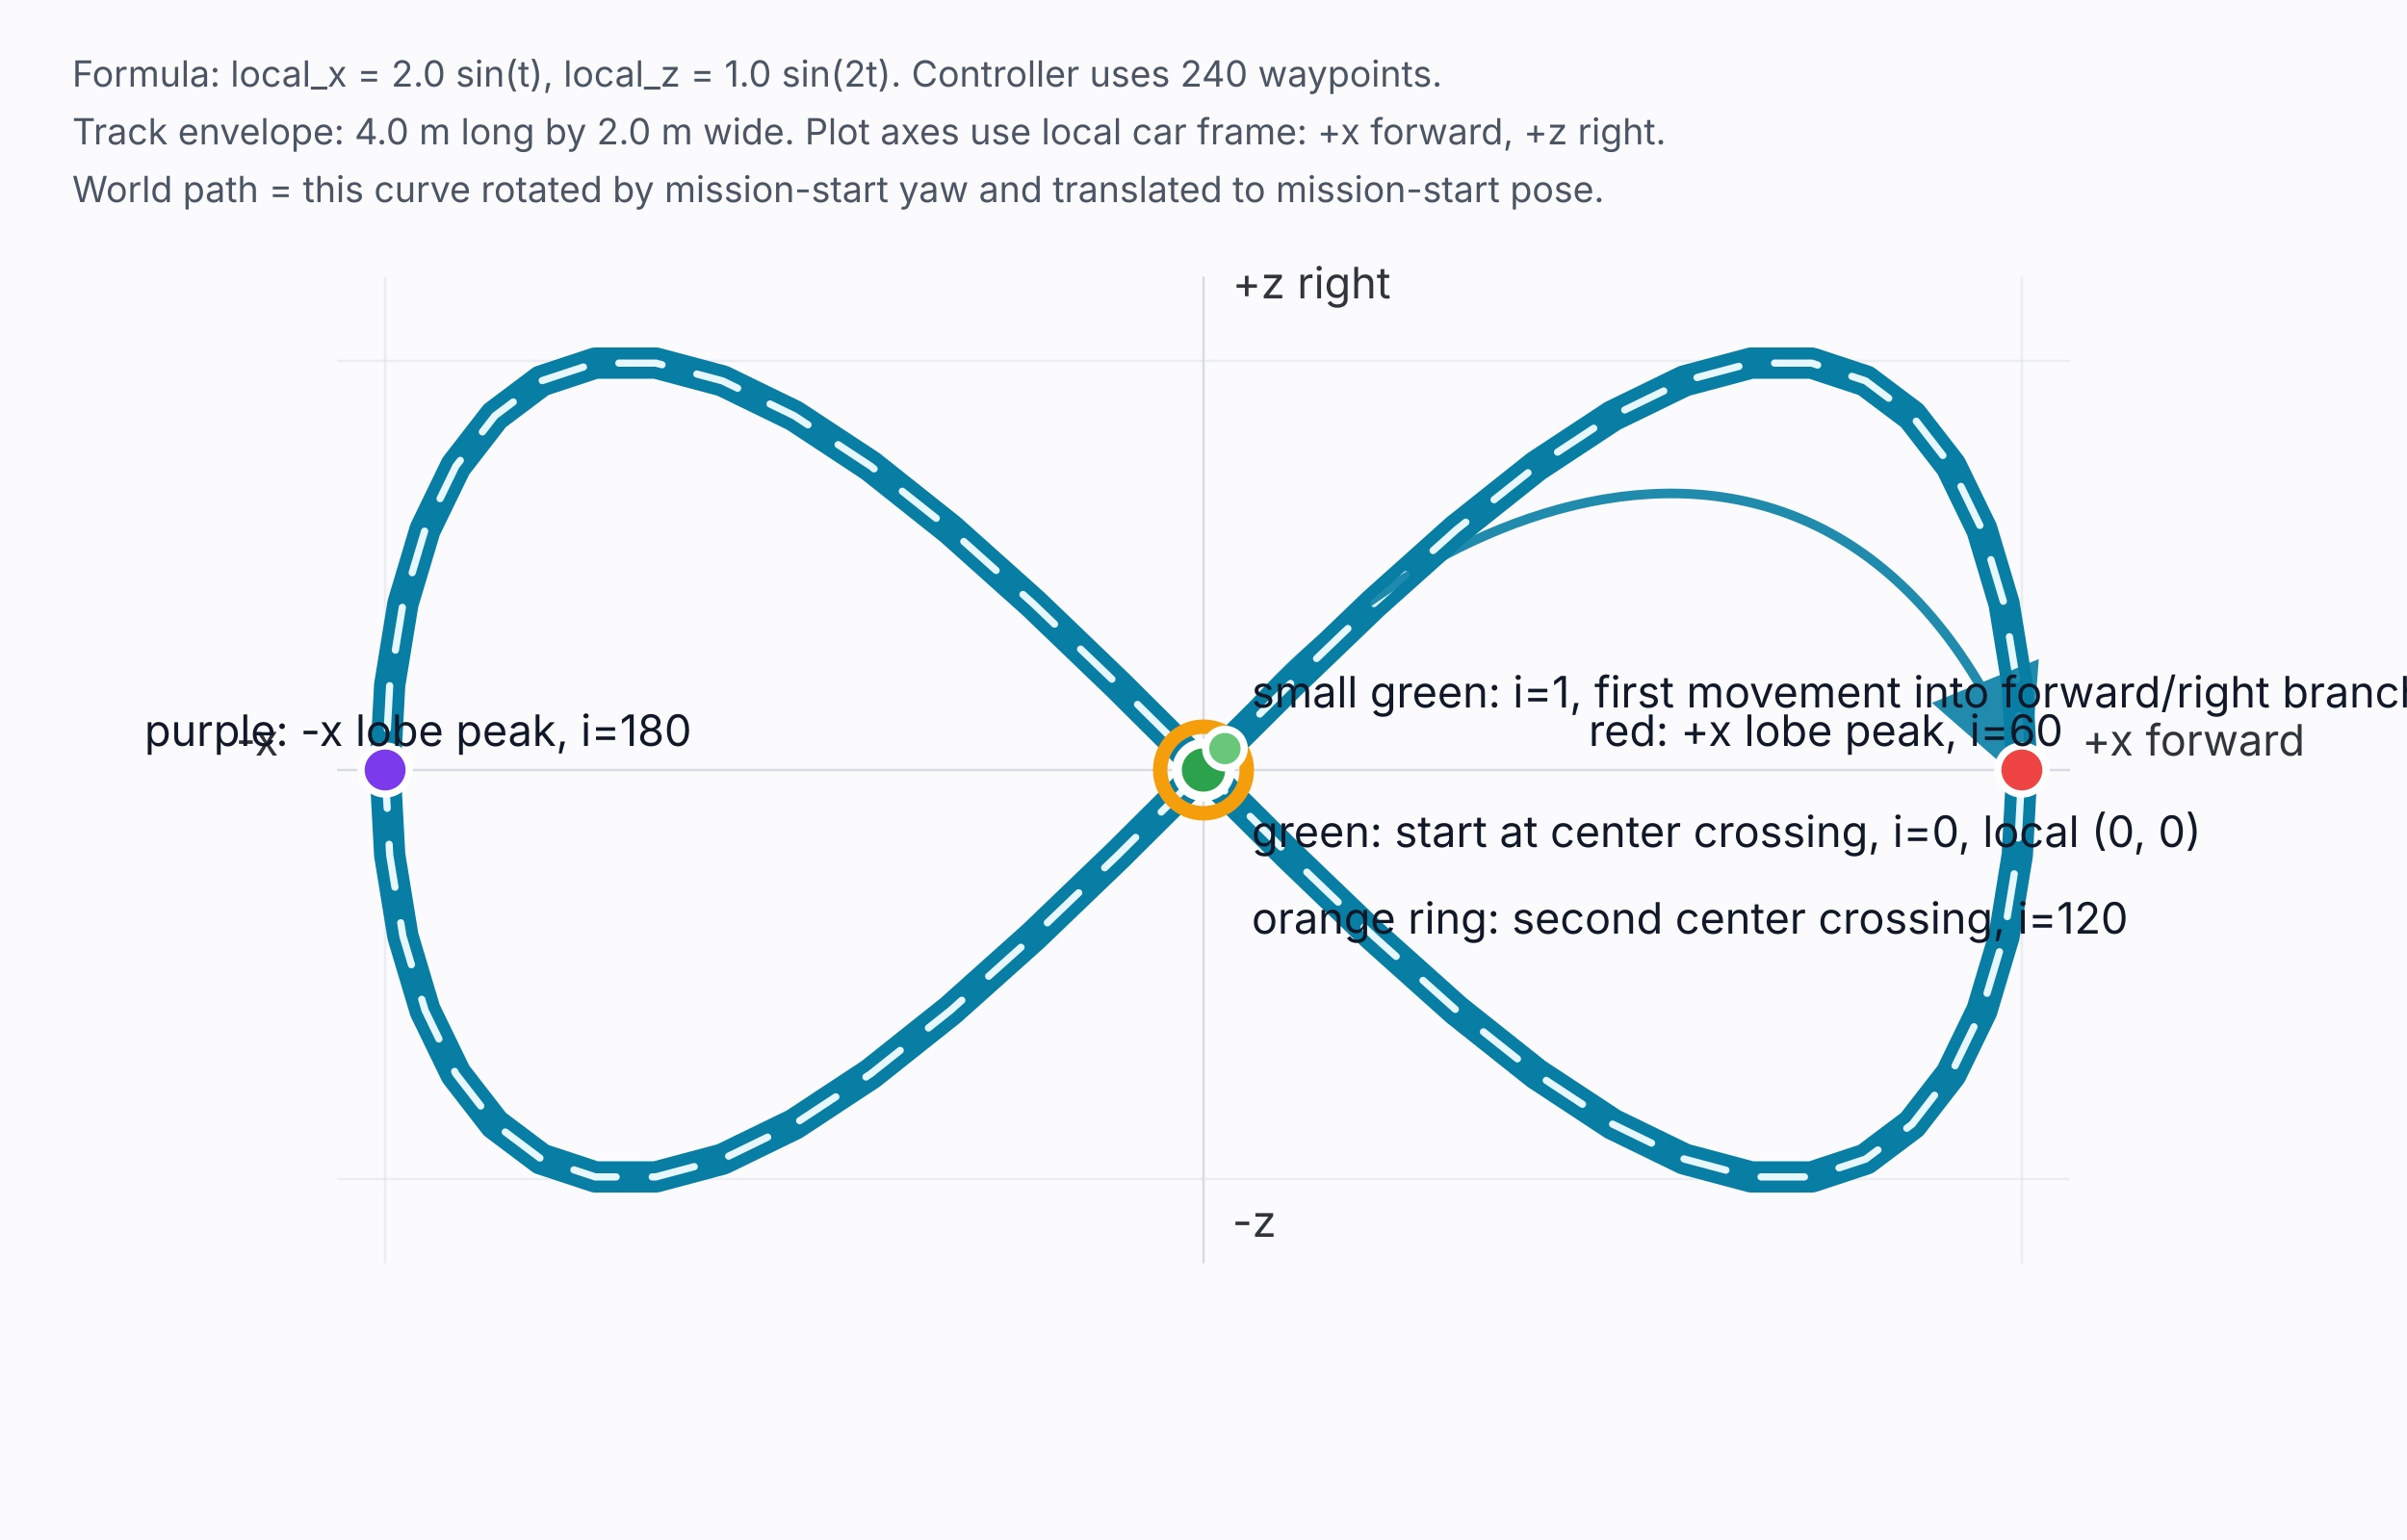
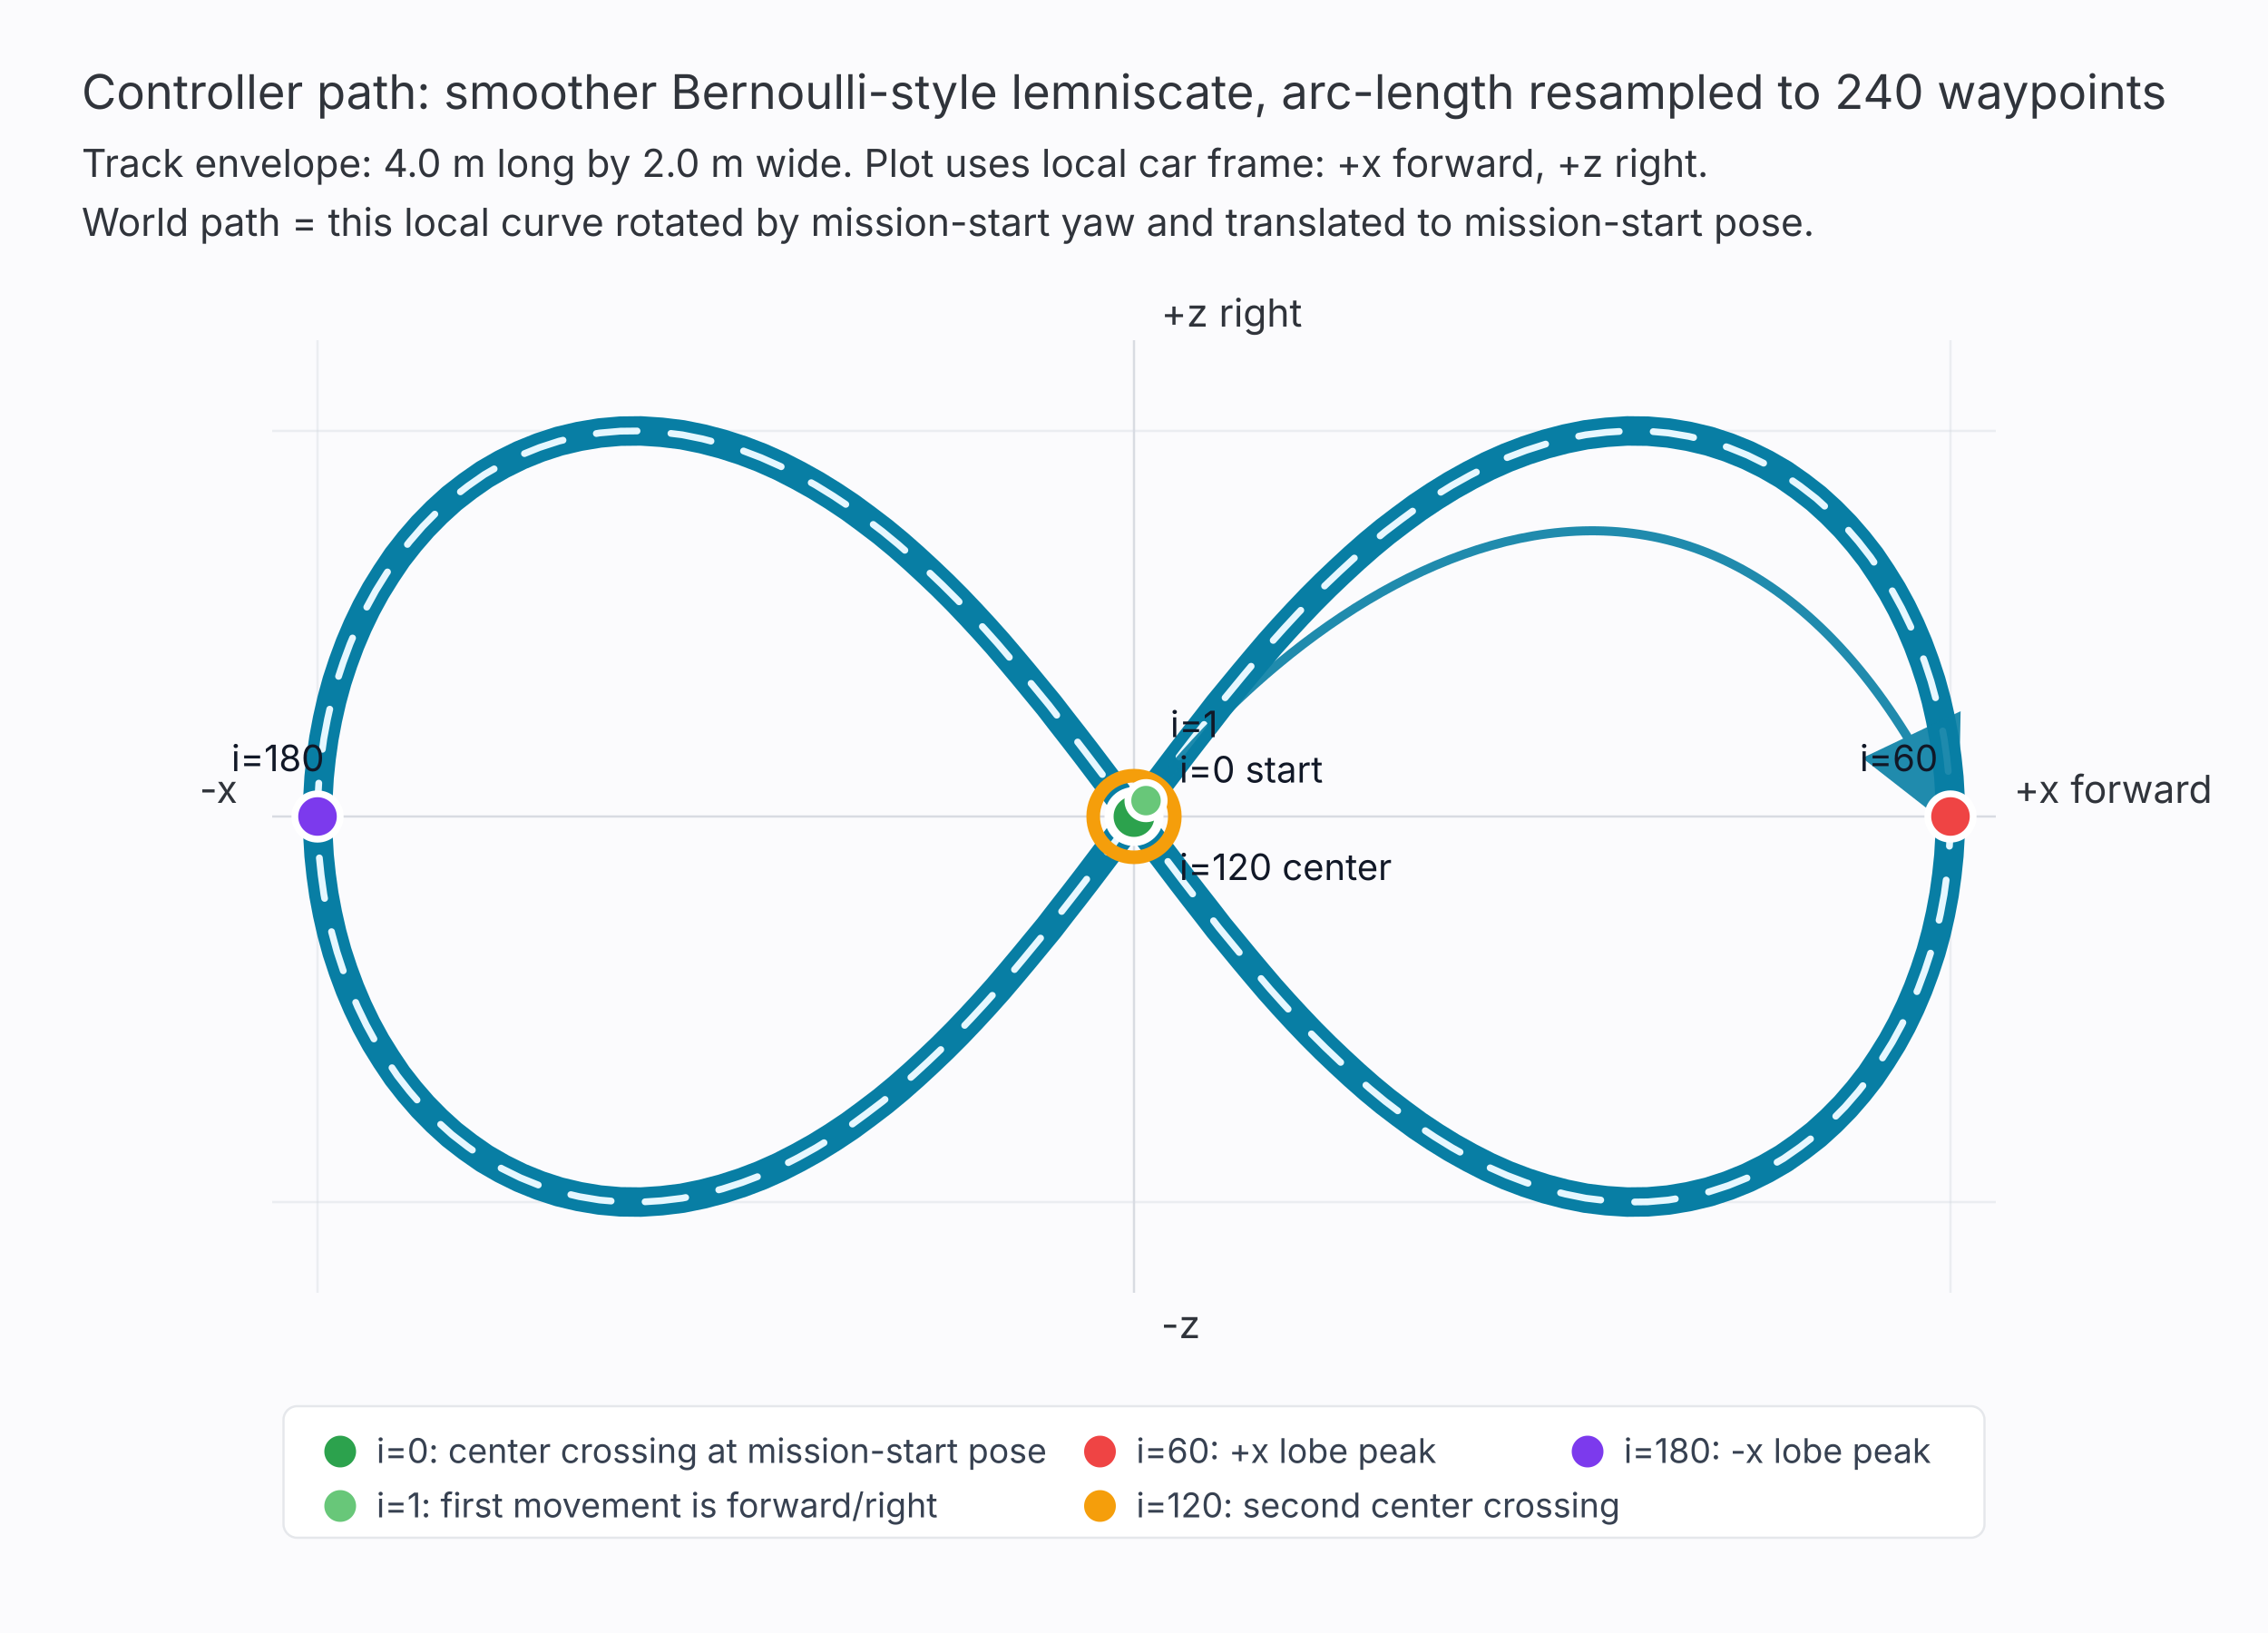
- <svg xmlns="http://www.w3.org/2000/svg" viewBox="0 0 1000 640" role="img" aria-labelledby="title desc">
-   <rect width="1000" height="640" fill="#fbfbfd" />
+ <svg xmlns="http://www.w3.org/2000/svg" viewBox="0 0 1000 720" role="img" aria-labelledby="title desc">
+   <rect width="1000" height="720" fill="#fbfbfd" />
+   <g font-family="-apple-system, BlinkMacSystemFont, 'Segoe UI', sans-serif" fill="#30343b">
+     <text x="36" y="48" font-size="21">Controller path: smoother Bernoulli-style lemniscate, arc-length resampled to 240 waypoints</text>
+     <text x="36" y="78" font-size="17">Track envelope: 4.0 m long by 2.0 m wide. Plot uses local car frame: +x forward, +z right.</text>
+     <text x="36" y="104" font-size="17">World path = this local curve rotated by mission-start yaw and translated to mission-start pose.</text>
+   </g>
  <g stroke="#d8dbe2" stroke-width="1">
-     <line x1="140" y1="320" x2="860" y2="320" />
-     <line x1="500" y1="115" x2="500" y2="525" />
-     <line x1="160" y1="115" x2="160" y2="525" opacity="0.45" />
-     <line x1="840" y1="115" x2="840" y2="525" opacity="0.45" />
-     <line x1="140" y1="150" x2="860" y2="150" opacity="0.45" />
-     <line x1="140" y1="490" x2="860" y2="490" opacity="0.45" />
+     <line x1="120" y1="360" x2="880" y2="360" />
+     <line x1="500" y1="150" x2="500" y2="570" />
+     <line x1="140" y1="150" x2="140" y2="570" opacity="0.45" />
+     <line x1="860" y1="150" x2="860" y2="570" opacity="0.45" />
+     <line x1="120" y1="190" x2="880" y2="190" opacity="0.45" />
+     <line x1="120" y1="530" x2="880" y2="530" opacity="0.45" />
  </g>
-   <g font-family="-apple-system, BlinkMacSystemFont, 'Segoe UI', sans-serif" font-size="18" fill="#30343b">
-     <text x="865" y="314">+x forward</text>
-     <text x="512" y="124">+z right</text>
-     <text x="98" y="314">-x</text>
-     <text x="512" y="514">-z</text>
+   <g font-family="-apple-system, BlinkMacSystemFont, 'Segoe UI', sans-serif" font-size="17" fill="#30343b">
+     <text x="888" y="354">+x forward</text>
+     <text x="512" y="144">+z right</text>
+     <text x="88" y="354">-x</text>
+     <text x="512" y="590">-z</text>
  </g>
-   <polyline points="500.0,320.0 535.5,284.7 570.7,250.9 605.1,220.1 638.3,193.7 670.0,172.8 699.8,158.3 727.5,150.9 752.7,150.9 775.1,158.3 794.4,172.8 810.6,193.7 823.4,220.1 832.6,250.9 838.1,284.7 840.0,320.0 838.1,355.3 832.6,389.1 823.4,419.9 810.6,446.3 794.4,467.2 775.1,481.7 752.7,489.1 727.5,489.1 699.8,481.7 670.0,467.2 638.3,446.3 605.1,419.9 570.7,389.1 535.5,355.3 500.0,320.0 464.5,284.7 429.3,250.9 394.9,220.1 361.7,193.7 330.0,172.8 300.2,158.3 272.5,150.9 247.3,150.9 224.9,158.3 205.6,172.8 189.4,193.7 176.6,220.1 167.4,250.9 161.9,284.7 160.0,320.0 161.9,355.3 167.4,389.1 176.6,419.9 189.4,446.3 205.6,467.2 224.9,481.7 247.3,489.1 272.5,489.1 300.2,481.7 330.0,467.2 361.7,446.3 394.9,419.9 429.3,389.1 464.5,355.3 500.0,320.0" fill="none" stroke="#087ea4" stroke-width="13" stroke-linecap="round" stroke-linejoin="round" />
-   <polyline points="500.0,320.0 535.5,284.7 570.7,250.9 605.1,220.1 638.3,193.7 670.0,172.8 699.8,158.3 727.5,150.9 752.7,150.9 775.1,158.3 794.4,172.8 810.6,193.7 823.4,220.1 832.6,250.9 838.1,284.7 840.0,320.0 838.1,355.3 832.6,389.1 823.4,419.9 810.6,446.3 794.4,467.2 775.1,481.7 752.7,489.1 727.5,489.1 699.8,481.7 670.0,467.2 638.3,446.3 605.1,419.9 570.7,389.1 535.5,355.3 500.0,320.0 464.5,284.7 429.3,250.9 394.9,220.1 361.7,193.7 330.0,172.8 300.2,158.3 272.5,150.9 247.3,150.9 224.9,158.3 205.6,172.8 189.4,193.7 176.6,220.1 167.4,250.9 161.9,284.7 160.0,320.0 161.9,355.3 167.4,389.1 176.6,419.9 189.4,446.3 205.6,467.2 224.9,481.7 247.3,489.1 272.5,489.1 300.2,481.7 330.0,467.2 361.7,446.3 394.9,419.9 429.3,389.1 464.5,355.3 500.0,320.0" fill="none" stroke="#e6f7ff" stroke-width="3" stroke-linecap="round" stroke-linejoin="round" stroke-dasharray="18 15" />
+   <polyline points="500.0,360.0 505.3,353.0 510.6,345.9 515.9,338.9 521.2,331.9 526.6,324.9 532.0,318.0 537.4,311.0 543.0,304.2 548.6,297.4 554.3,290.6 560.0,283.9 565.9,277.3 571.9,270.8 578.0,264.4 584.3,258.1 590.7,252.0 597.2,246.0 603.9,240.1 610.8,234.4 617.9,229.0 625.1,223.7 632.6,218.7 640.2,214.0 648.1,209.6 656.1,205.5 664.4,201.8 672.8,198.6 681.5,195.8 690.3,193.5 699.2,191.7 708.3,190.6 717.4,190.0 726.5,190.1 735.6,190.9 744.6,192.4 753.5,194.5 762.1,197.3 770.5,200.7 778.6,204.7 786.4,209.2 793.7,214.3 800.8,219.8 807.4,225.8 813.6,232.1 819.4,238.8 824.8,245.7 829.7,253.0 834.3,260.4 838.5,268.1 842.3,276.0 845.7,284.0 848.7,292.1 851.4,300.3 853.7,308.7 855.6,317.1 857.2,325.6 858.4,334.2 859.3,342.8 859.8,351.4 860.0,360.0 859.8,368.6 859.3,377.2 858.4,385.8 857.2,394.4 855.6,402.9 853.7,411.3 851.4,419.7 848.7,427.9 845.7,436.0 842.3,444.0 838.5,451.9 834.3,459.6 829.7,467.0 824.8,474.3 819.4,481.2 813.6,487.9 807.4,494.2 800.8,500.2 793.7,505.7 786.4,510.8 778.6,515.3 770.5,519.3 762.1,522.7 753.5,525.5 744.6,527.6 735.6,529.1 726.5,529.9 717.4,530.0 708.3,529.4 699.2,528.3 690.3,526.5 681.5,524.2 672.8,521.4 664.4,518.2 656.1,514.5 648.1,510.4 640.2,506.0 632.6,501.3 625.1,496.3 617.9,491.0 610.8,485.6 603.9,479.9 597.2,474.0 590.7,468.0 584.3,461.9 578.0,455.6 571.9,449.2 565.9,442.7 560.0,436.1 554.3,429.4 548.6,422.6 543.0,415.8 537.4,409.0 532.0,402.0 526.6,395.1 521.2,388.1 515.9,381.1 510.6,374.1 505.3,367.0 500.0,360.0 494.7,353.0 489.4,345.9 484.1,338.9 478.8,331.9 473.4,324.9 468.0,318.0 462.6,311.0 457.0,304.2 451.4,297.4 445.7,290.6 440.0,283.9 434.1,277.3 428.1,270.8 422.0,264.4 415.7,258.1 409.3,252.0 402.8,246.0 396.1,240.1 389.2,234.4 382.1,229.0 374.9,223.7 367.4,218.7 359.8,214.0 351.9,209.6 343.9,205.5 335.6,201.8 327.2,198.6 318.5,195.8 309.7,193.5 300.8,191.7 291.7,190.6 282.6,190.0 273.5,190.1 264.4,190.9 255.4,192.4 246.5,194.5 237.9,197.3 229.5,200.7 221.4,204.7 213.6,209.2 206.3,214.3 199.2,219.8 192.6,225.8 186.4,232.1 180.6,238.8 175.2,245.7 170.3,253.0 165.7,260.4 161.5,268.1 157.7,276.0 154.3,284.0 151.3,292.1 148.6,300.3 146.3,308.7 144.4,317.1 142.8,325.6 141.6,334.2 140.7,342.8 140.2,351.4 140.0,360.0 140.2,368.6 140.7,377.2 141.6,385.8 142.8,394.4 144.4,402.9 146.3,411.3 148.6,419.7 151.3,427.9 154.3,436.0 157.7,444.0 161.5,451.9 165.7,459.6 170.3,467.0 175.2,474.3 180.6,481.2 186.4,487.9 192.6,494.2 199.2,500.2 206.3,505.7 213.6,510.8 221.4,515.3 229.5,519.3 237.9,522.7 246.5,525.5 255.4,527.6 264.4,529.1 273.5,529.9 282.6,530.0 291.7,529.4 300.8,528.3 309.7,526.5 318.5,524.2 327.2,521.4 335.6,518.2 343.9,514.5 351.9,510.4 359.8,506.0 367.4,501.3 374.9,496.3 382.1,491.0 389.2,485.6 396.1,479.9 402.8,474.0 409.3,468.0 415.7,461.9 422.0,455.6 428.1,449.2 434.1,442.7 440.0,436.1 445.7,429.4 451.4,422.6 457.0,415.8 462.6,409.0 468.0,402.0 473.4,395.1 478.8,388.1 484.1,381.1 489.4,374.1 494.7,367.0" fill="none" stroke="#087ea4" stroke-width="13" stroke-linecap="round" stroke-linejoin="round" />
+   <polyline points="500.0,360.0 505.3,353.0 510.6,345.9 515.9,338.9 521.2,331.9 526.6,324.9 532.0,318.0 537.4,311.0 543.0,304.2 548.6,297.4 554.3,290.6 560.0,283.9 565.9,277.3 571.9,270.8 578.0,264.4 584.3,258.1 590.7,252.0 597.2,246.0 603.9,240.1 610.8,234.4 617.9,229.0 625.1,223.7 632.6,218.7 640.2,214.0 648.1,209.6 656.1,205.5 664.4,201.8 672.8,198.6 681.5,195.8 690.3,193.5 699.2,191.7 708.3,190.6 717.4,190.0 726.5,190.1 735.6,190.9 744.6,192.4 753.5,194.5 762.1,197.3 770.5,200.7 778.6,204.7 786.4,209.2 793.7,214.3 800.8,219.8 807.4,225.8 813.6,232.1 819.4,238.8 824.8,245.7 829.7,253.0 834.3,260.4 838.5,268.1 842.3,276.0 845.7,284.0 848.7,292.1 851.4,300.3 853.7,308.7 855.6,317.1 857.2,325.6 858.4,334.2 859.3,342.8 859.8,351.4 860.0,360.0 859.8,368.6 859.3,377.2 858.4,385.8 857.2,394.4 855.6,402.9 853.7,411.3 851.4,419.7 848.7,427.9 845.7,436.0 842.3,444.0 838.5,451.9 834.3,459.6 829.7,467.0 824.8,474.3 819.4,481.2 813.6,487.9 807.4,494.2 800.8,500.2 793.7,505.7 786.4,510.8 778.6,515.3 770.5,519.3 762.1,522.7 753.5,525.5 744.6,527.6 735.6,529.1 726.5,529.9 717.4,530.0 708.3,529.4 699.2,528.3 690.3,526.5 681.5,524.2 672.8,521.4 664.4,518.2 656.1,514.5 648.1,510.4 640.2,506.0 632.6,501.3 625.1,496.3 617.9,491.0 610.8,485.6 603.9,479.9 597.2,474.0 590.7,468.0 584.3,461.9 578.0,455.6 571.9,449.2 565.9,442.7 560.0,436.1 554.3,429.4 548.6,422.6 543.0,415.8 537.4,409.0 532.0,402.0 526.6,395.1 521.2,388.1 515.9,381.1 510.6,374.1 505.3,367.0 500.0,360.0 494.7,353.0 489.4,345.9 484.1,338.9 478.8,331.9 473.4,324.9 468.0,318.0 462.6,311.0 457.0,304.2 451.4,297.4 445.7,290.6 440.0,283.9 434.1,277.3 428.1,270.8 422.0,264.4 415.7,258.1 409.3,252.0 402.8,246.0 396.1,240.1 389.2,234.4 382.1,229.0 374.9,223.7 367.4,218.7 359.8,214.0 351.9,209.6 343.9,205.5 335.6,201.8 327.2,198.6 318.5,195.8 309.7,193.5 300.8,191.7 291.7,190.6 282.6,190.0 273.5,190.1 264.4,190.9 255.4,192.4 246.5,194.5 237.9,197.3 229.5,200.7 221.4,204.7 213.6,209.2 206.3,214.3 199.2,219.8 192.6,225.8 186.4,232.1 180.6,238.8 175.2,245.7 170.3,253.0 165.7,260.4 161.5,268.1 157.7,276.0 154.3,284.0 151.3,292.1 148.6,300.3 146.3,308.7 144.4,317.1 142.8,325.6 141.6,334.2 140.7,342.8 140.2,351.4 140.0,360.0 140.2,368.6 140.7,377.2 141.6,385.8 142.8,394.4 144.4,402.9 146.3,411.3 148.6,419.7 151.3,427.9 154.3,436.0 157.7,444.0 161.5,451.9 165.7,459.6 170.3,467.0 175.2,474.3 180.6,481.2 186.4,487.9 192.6,494.2 199.2,500.2 206.3,505.7 213.6,510.8 221.4,515.3 229.5,519.3 237.9,522.7 246.5,525.5 255.4,527.6 264.4,529.1 273.5,529.9 282.6,530.0 291.7,529.4 300.8,528.3 309.7,526.5 318.5,524.2 327.2,521.4 335.6,518.2 343.9,514.5 351.9,510.4 359.8,506.0 367.4,501.3 374.9,496.3 382.1,491.0 389.2,485.6 396.1,479.9 402.8,474.0 409.3,468.0 415.7,461.9 422.0,455.6 428.1,449.2 434.1,442.7 440.0,436.1 445.7,429.4 451.4,422.6 457.0,415.8 462.6,409.0 468.0,402.0 473.4,395.1 478.8,388.1 484.1,381.1 489.4,374.1 494.7,367.0" fill="none" stroke="#e6f7ff" stroke-width="3" stroke-linecap="round" stroke-linejoin="round" stroke-dasharray="18 15" />
  <defs>
    <marker id="arrow" markerWidth="12" markerHeight="12" refX="10" refY="6" orient="auto" markerUnits="strokeWidth">
      <path d="M 0 0 L 12 6 L 0 12 z" fill="#087ea4" />
    </marker>
  </defs>
-   <path d="M 500 320 C 570 215, 760 125, 840 320" fill="none" stroke="#087ea4" stroke-width="4" marker-end="url(#arrow)" opacity="0.9" />
-   <circle cx="500" cy="320" r="18" fill="none" stroke="#f59e0b" stroke-width="6" />
-   <circle cx="500" cy="320" r="11" fill="#2ca24d" stroke="#fff" stroke-width="4" />
-   <circle cx="508.9" cy="311.1" r="8" fill="#68c779" stroke="#fff" stroke-width="3" />
-   <circle cx="840" cy="320" r="10" fill="#ef4444" stroke="#fff" stroke-width="3" />
-   <circle cx="160" cy="320" r="10" fill="#7c3aed" stroke="#fff" stroke-width="3" />
-   <g font-family="-apple-system, BlinkMacSystemFont, 'Segoe UI', sans-serif" font-size="18" fill="#111827">
-     <text x="520" y="352">green: start at center crossing, i=0, local (0, 0)</text>
-     <text x="520" y="294">small green: i=1, first movement into forward/right branch</text>
-     <text x="660" y="310">red: +x lobe peak, i=60</text>
-     <text x="520" y="388">orange ring: second center crossing, i=120</text>
-     <text x="60" y="310">purple: -x lobe peak, i=180</text>
+   <path d="M 500 360 C 590 240, 760 150, 860 360" fill="none" stroke="#087ea4" stroke-width="4" marker-end="url(#arrow)" opacity="0.9" />
+   <circle cx="500" cy="360" r="18" fill="none" stroke="#f59e0b" stroke-width="6" />
+   <circle cx="500" cy="360" r="11" fill="#2ca24d" stroke="#fff" stroke-width="4" />
+   <circle cx="505.3" cy="353.0" r="8" fill="#68c779" stroke="#fff" stroke-width="3" />
+   <circle cx="860" cy="360" r="10" fill="#ef4444" stroke="#fff" stroke-width="3" />
+   <circle cx="140" cy="360" r="10" fill="#7c3aed" stroke="#fff" stroke-width="3" />
+   <g font-family="-apple-system, BlinkMacSystemFont, 'Segoe UI', sans-serif" font-size="16" fill="#111827">
+     <text x="520" y="345">i=0 start</text>
+     <text x="516" y="325">i=1</text>
+     <text x="820" y="340">i=60</text>
+     <text x="520" y="388">i=120 center</text>
+     <text x="102" y="340">i=180</text>
  </g>
-   <g font-family="-apple-system, BlinkMacSystemFont, 'Segoe UI', sans-serif" font-size="15" fill="#4b5563">
-     <text x="30" y="36">Formula: local_x = 2.0 sin(t), local_z = 1.0 sin(2t). Controller uses 240 waypoints.</text>
-     <text x="30" y="60">Track envelope: 4.0 m long by 2.0 m wide. Plot axes use local car frame: +x forward, +z right.</text>
-     <text x="30" y="84">World path = this curve rotated by mission-start yaw and translated to mission-start pose.</text>
+   <g font-family="-apple-system, BlinkMacSystemFont, 'Segoe UI', sans-serif" font-size="15" fill="#374151">
+     <rect x="125" y="620" width="750" height="58" rx="6" fill="#ffffff" stroke="#e5e7eb" />
+     <circle cx="150" cy="640" r="7" fill="#2ca24d" />
+     <text x="166" y="645">i=0: center crossing at mission-start pose</text>
+     <circle cx="150" cy="664" r="7" fill="#68c779" />
+     <text x="166" y="669">i=1: first movement is forward/right</text>
+     <circle cx="485" cy="640" r="7" fill="#ef4444" />
+     <text x="501" y="645">i=60: +x lobe peak</text>
+     <circle cx="485" cy="664" r="7" fill="#f59e0b" />
+     <text x="501" y="669">i=120: second center crossing</text>
+     <circle cx="700" cy="640" r="7" fill="#7c3aed" />
+     <text x="716" y="645">i=180: -x lobe peak</text>
  </g>
</svg>
